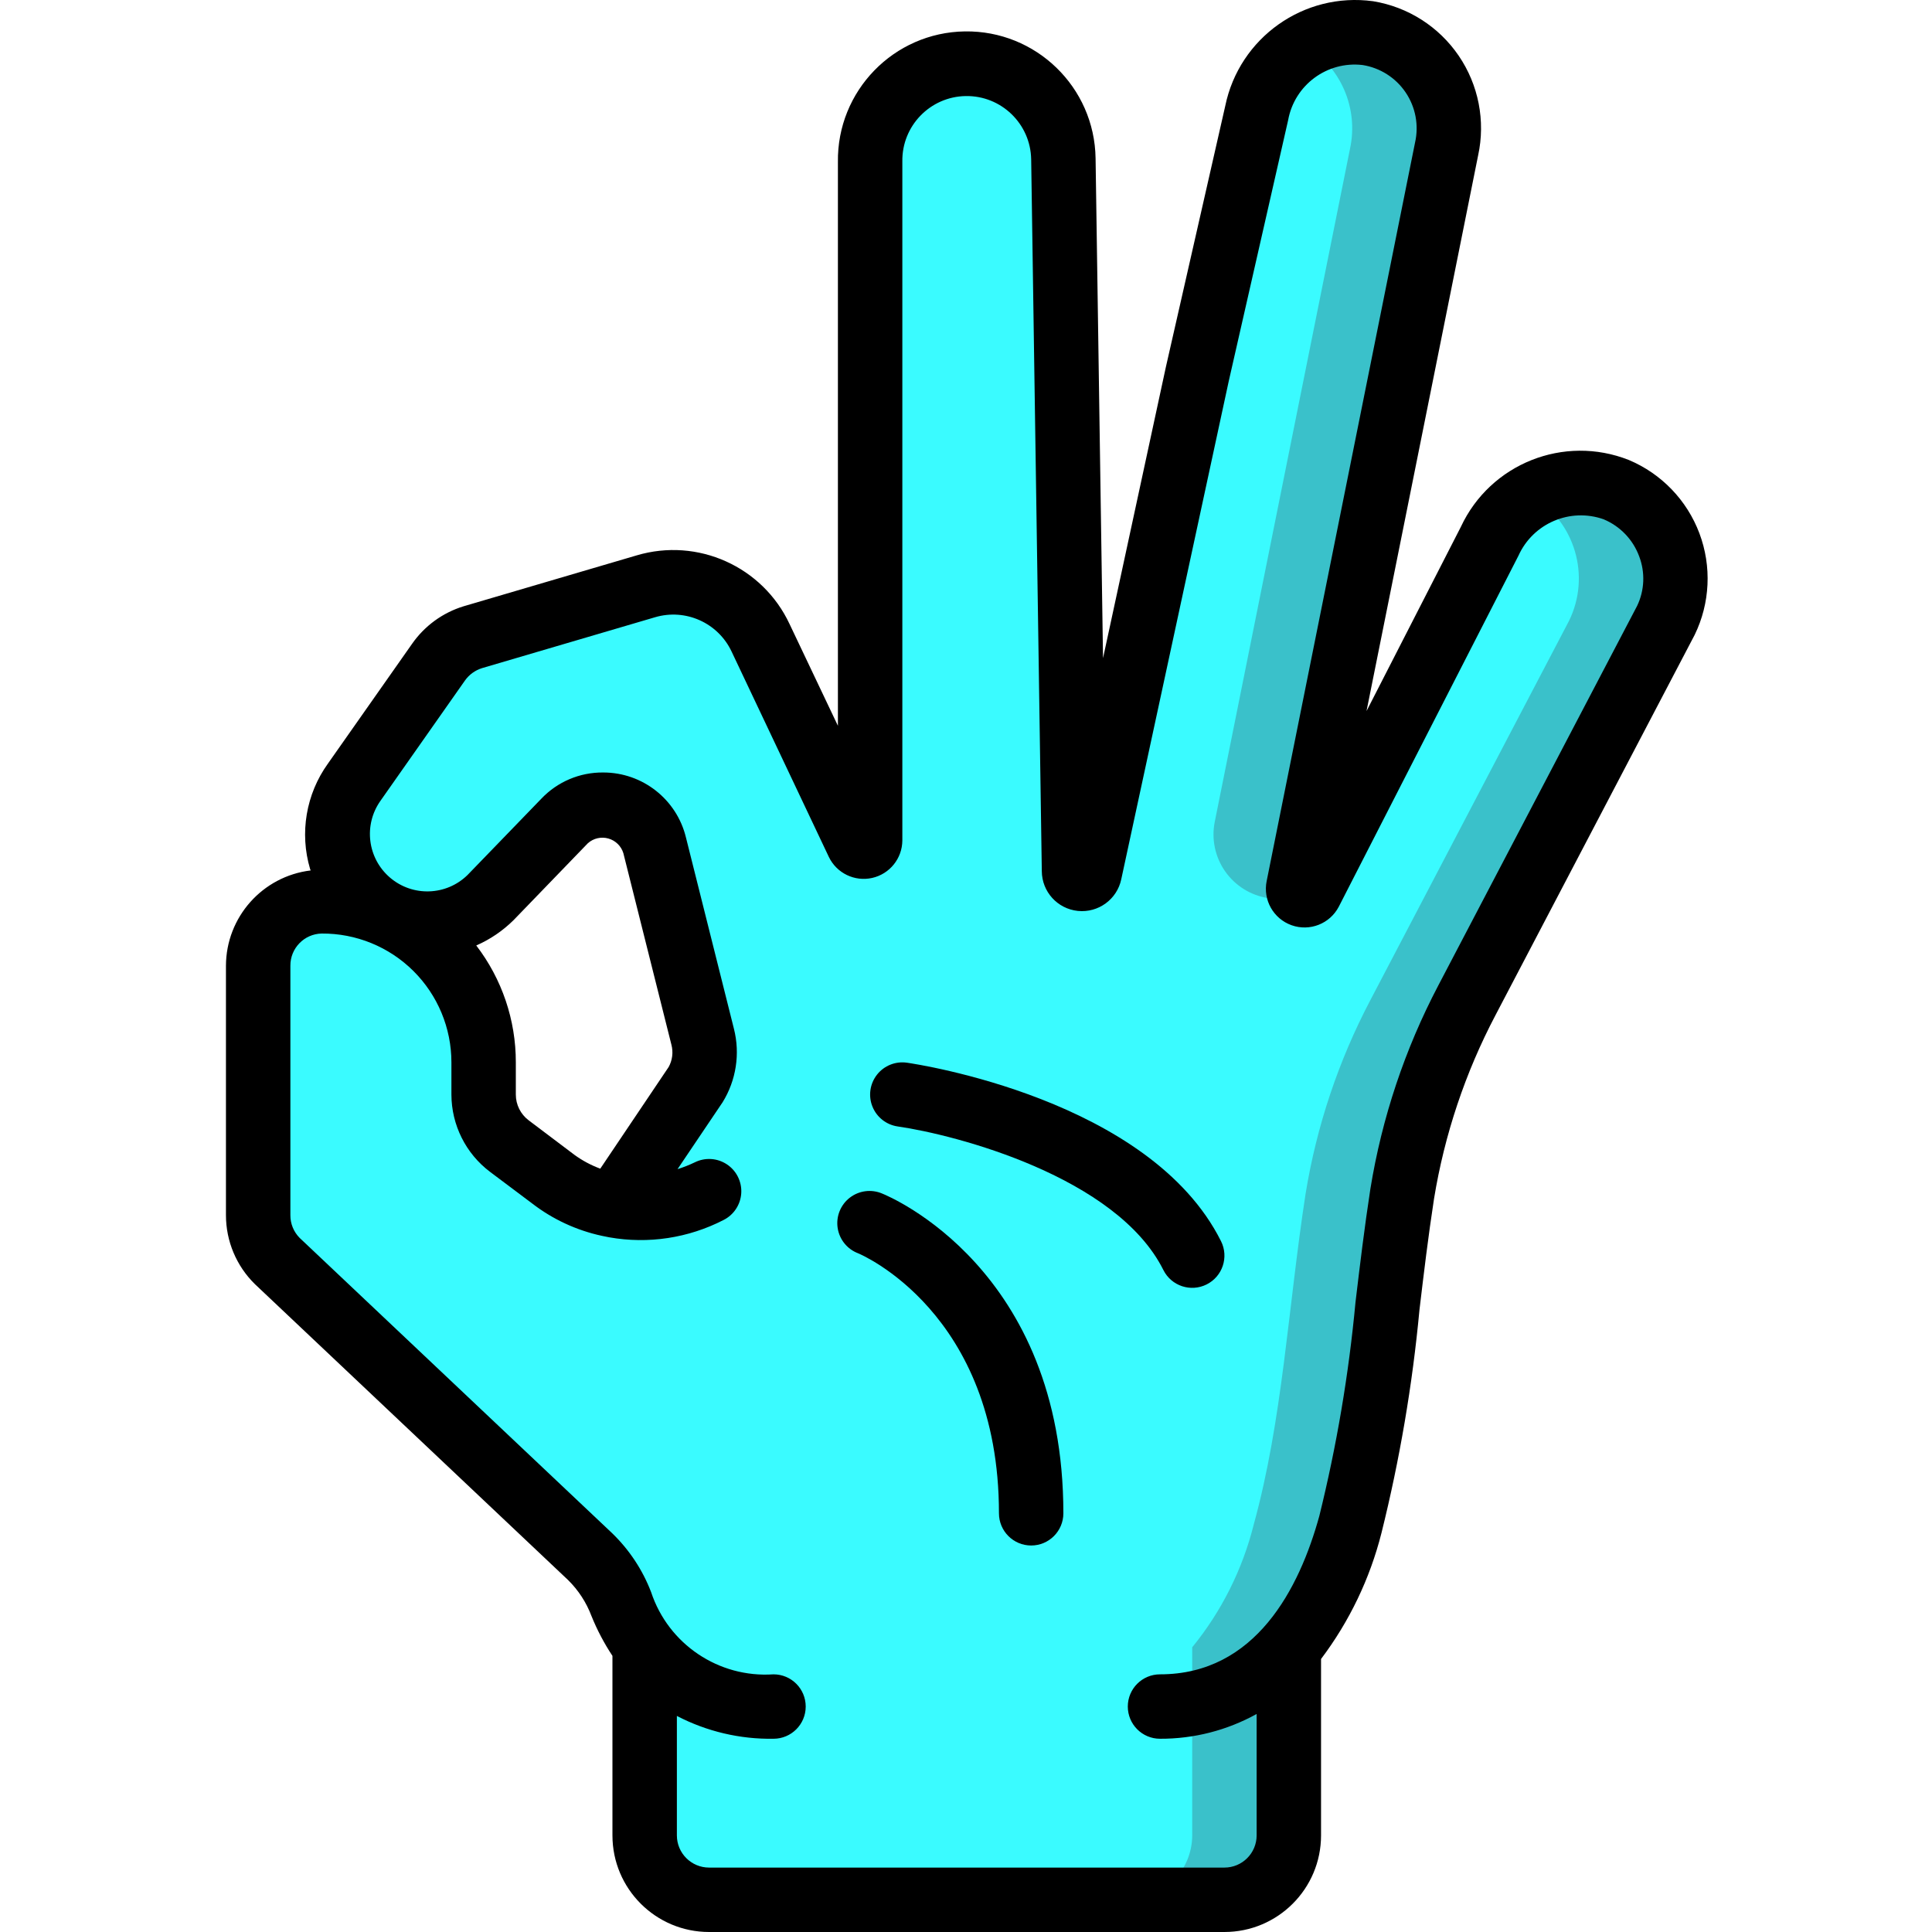
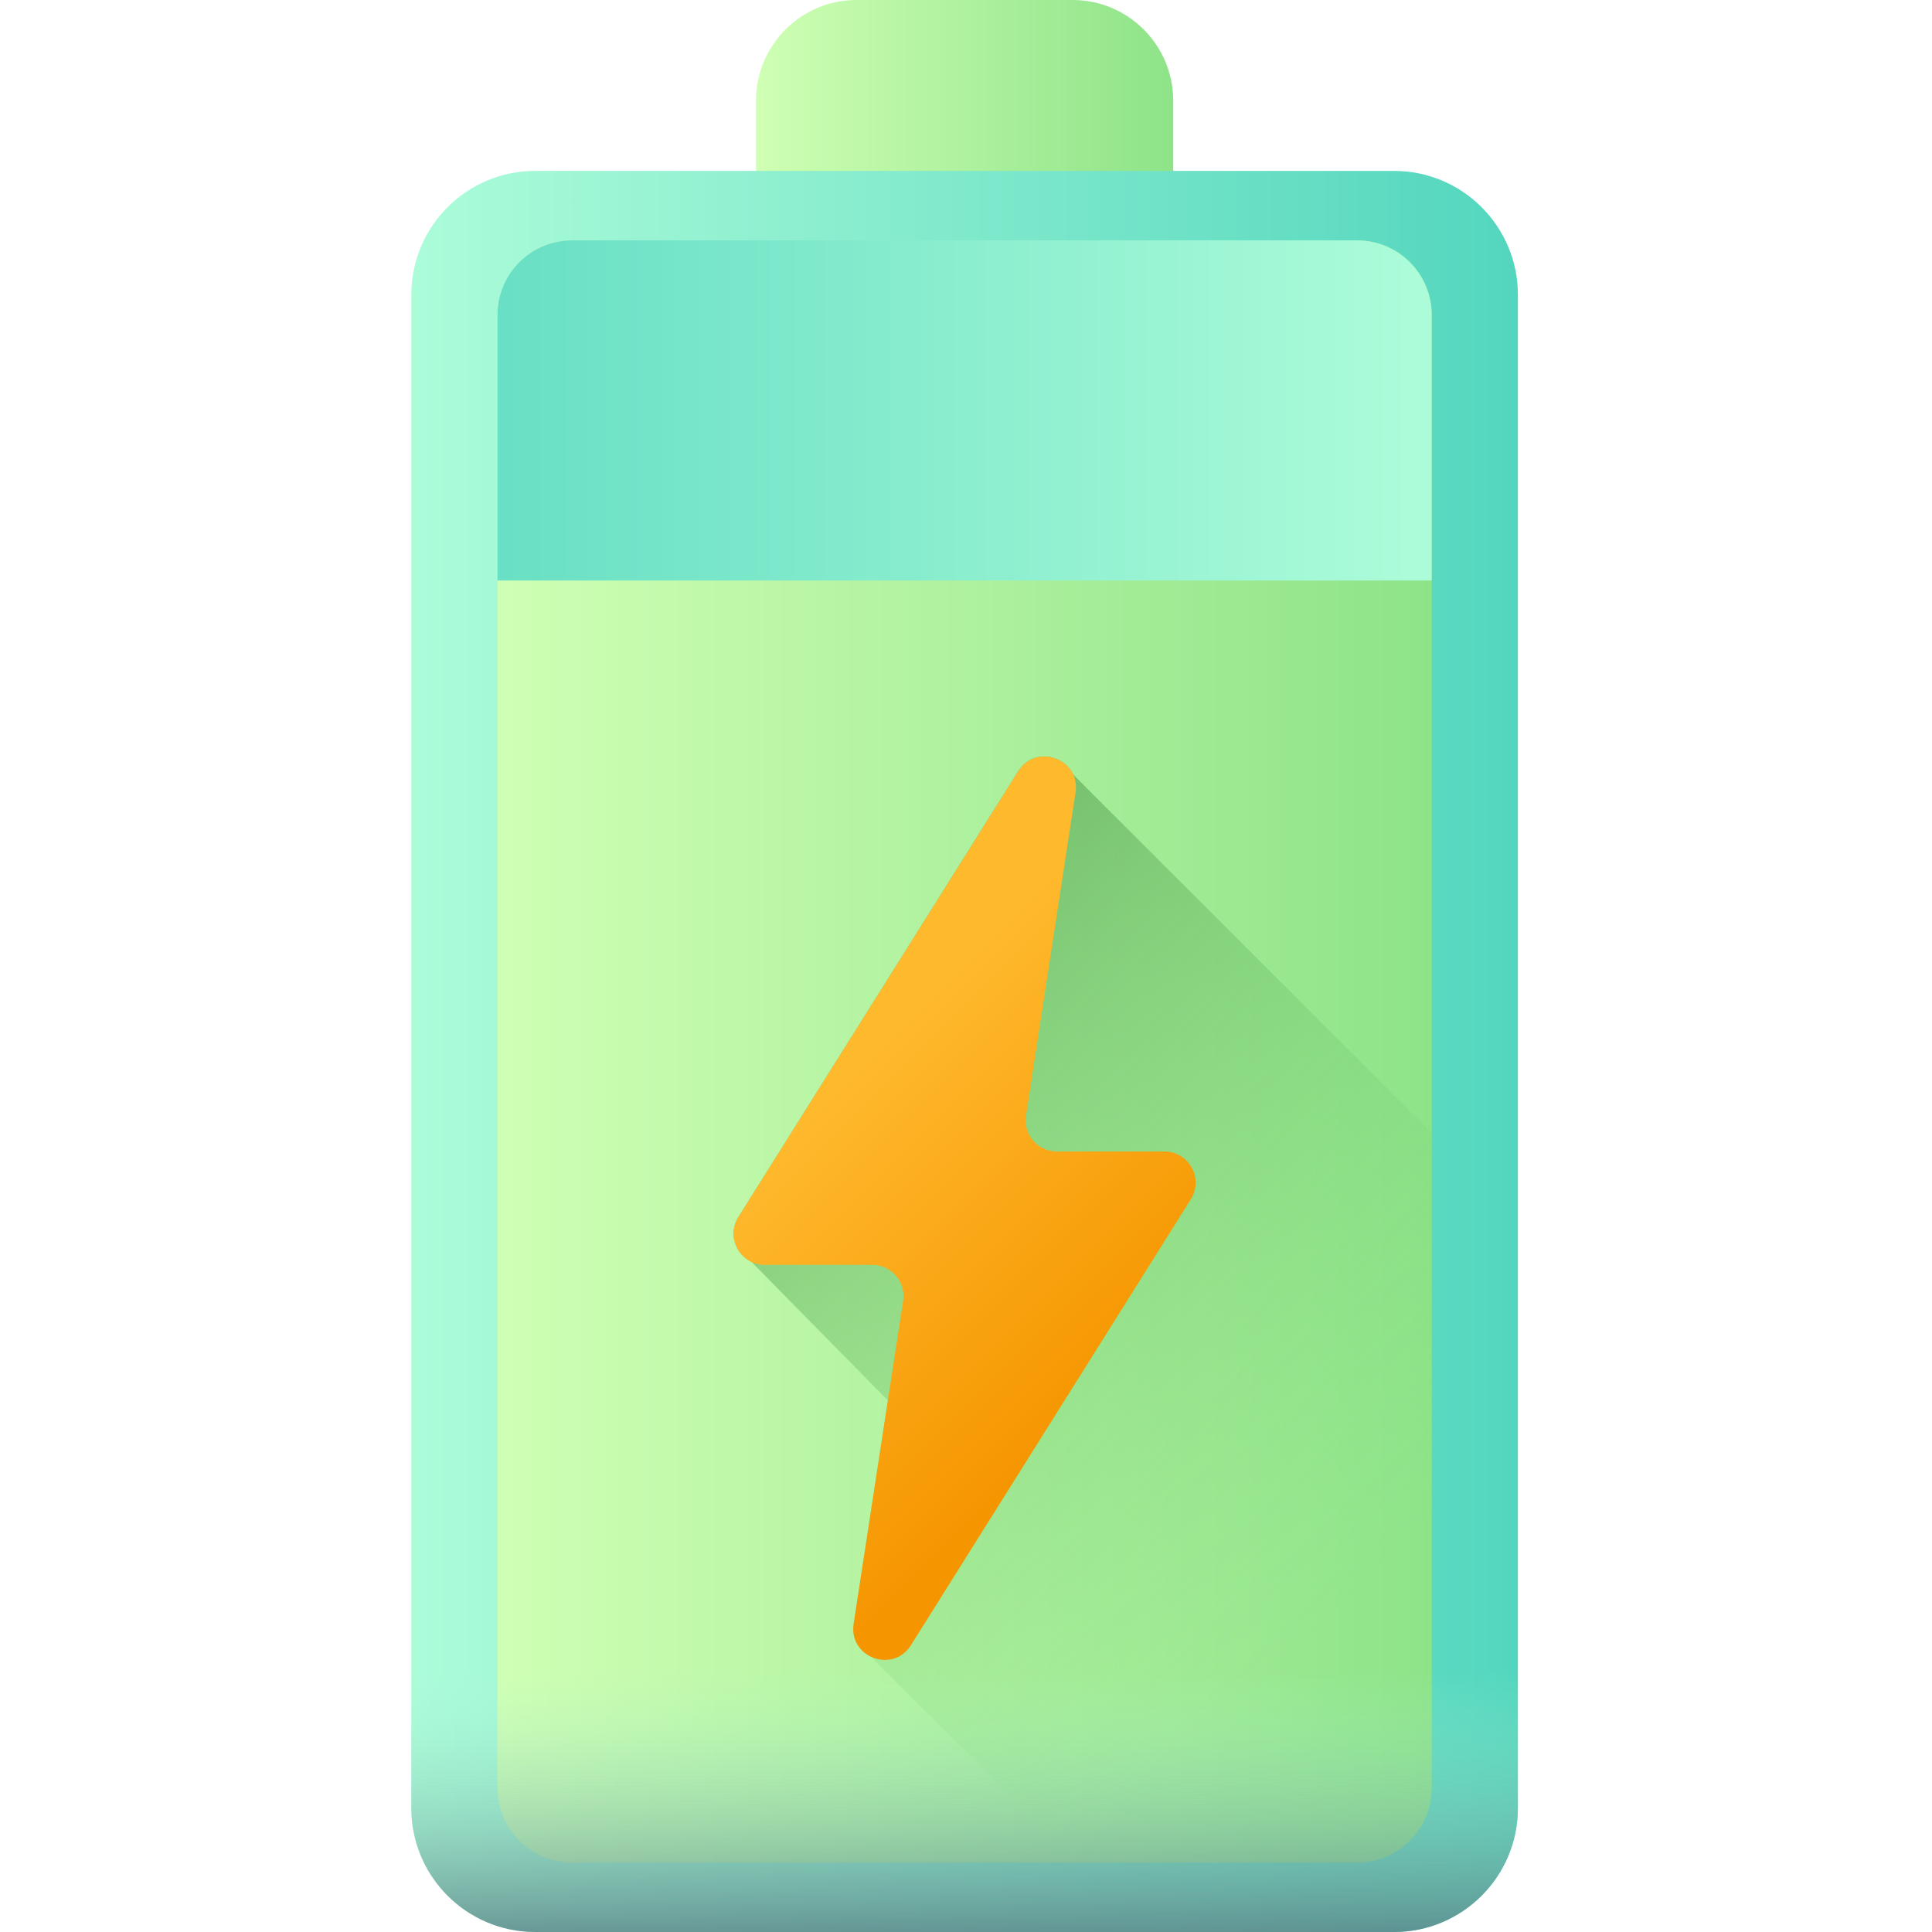
- <svg xmlns="http://www.w3.org/2000/svg" height="512px" viewBox="-59 0 511 511.864" width="512px" class="">
-   <g>
-     <path d="m381.871 164.473-52.648 100.523c-8.445 16.059-14.238 33.375-17.152 51.285-4.695 30.465-6.059 59.73-13.738 87.637-2.98 11.902-8.543 23.004-16.301 32.512v49.836c-.027 9.414-7.652 17.039-17.066 17.066h-136.531c-9.414-.027-17.039-7.652-17.066-17.066v-48.984l.426-.34c-2.723-3.664-4.934-7.684-6.57-11.945-1.82-4.734-4.645-9.012-8.277-12.547l-82.945-78.418c-3.234-3.203-5.047-7.566-5.035-12.117v-66.051c0-9.293 7.434-16.879 16.727-17.066 6.664-.09 13.25 1.43 19.199 4.438 2.383 1.129 4.641 2.504 6.742 4.098 10.742 8.059 17.066 20.703 17.066 34.133v8.531c.016 5.371 2.543 10.422 6.828 13.656l12.199 9.129c4.609 3.363 9.918 5.637 15.531 6.656l21.504-31.914c2.375-3.852 3.086-8.504 1.965-12.887l-12.715-50.688c-1.227-5.004-5.078-8.941-10.055-10.273-4.973-1.332-10.277.152-13.84 3.875l-19.625 20.309c-8.742 8.762-22.746 9.344-32.184 1.336-9.438-8.008-11.141-21.922-3.914-31.973l22.359-31.828c2.223-3.148 5.438-5.461 9.129-6.57l45.824-13.484c12.105-3.559 25 2.238 30.379 13.656l25.77 54.441c.348.719 1.152 1.102 1.93.918.777-.184 1.324-.887 1.312-1.688v-179.711c-.234-14.137 11.035-25.789 25.176-26.027 14.137-.234 25.789 11.035 26.023 25.176l2.816 188.672c.055 1.059.887 1.914 1.941 2 1.059.086 2.016-.625 2.242-1.66l28.5-132.094 15.703-69.035c2.637-13.762 15.547-23.082 29.438-21.25 6.926 1.113 13.09 5.027 17.043 10.82 3.957 5.793 5.352 12.961 3.863 19.816l-39.336 195.84c-.113.805.355 1.578 1.125 1.848.766.27 1.617-.039 2.031-.738l47.531-92.844c5.863-12.691 20.543-18.691 33.621-13.738 6.457 2.734 11.512 8 13.977 14.562 2.469 6.566 2.137 13.855-.922 20.168zm0 0" fill="#00c6db" data-original="#00C6DB" class="" style="fill:#3AFBFF" data-old_color="#00c6db" />
-     <path d="m381.871 164.473-52.648 100.523c-8.445 16.059-14.238 33.375-17.152 51.285-4.695 30.465-6.059 59.73-13.738 87.637-2.98 11.902-8.543 23.004-16.301 32.512v49.836c-.027 9.414-7.652 17.039-17.066 17.066h-25.598c9.414-.027 17.035-7.652 17.066-17.066v-49.836c7.754-9.508 13.32-20.609 16.297-32.512 7.68-27.906 9.047-57.172 13.738-87.637 2.918-17.91 8.707-35.227 17.152-51.285l52.652-100.523c5.805-11.867 1.582-26.199-9.73-33.023 6.727-4.09 15-4.723 22.273-1.707 6.457 2.734 11.512 8 13.977 14.562 2.469 6.566 2.137 13.855-.922 20.168zm0 0" fill="#00939f" data-original="#00939F" class="active-path" style="fill:#3AC1CA" data-old_color="#00939f" />
-     <path d="m323.844 39.375-41.812 199.422-5.496-.852c-4.602-.711-8.719-3.273-11.387-7.094-2.668-3.82-3.66-8.562-2.742-13.133l35.84-178.344c2.312-10.75-2.496-21.777-11.949-27.395 4.98-3.039 10.887-4.191 16.641-3.242 6.926 1.113 13.09 5.027 17.043 10.82 3.957 5.793 5.352 12.961 3.863 19.816zm0 0" fill="#00939f" data-original="#00939F" class="active-path" style="fill:#3AC1CA" data-old_color="#00939f" />
-     <path d="m327.602 139.598-24.988 48.793 29.57-147.227c1.977-9.129.117-18.672-5.145-26.395-5.262-7.723-13.461-12.941-22.684-14.445-18.332-2.496-35.461 9.645-39.176 27.77l-15.719 69.117-16.656 77.16-1.973-132.422c-.277-18.852-15.785-33.906-34.637-33.629-18.852.277-33.906 15.785-33.629 34.637v149.332l-12.801-26.938c-7.133-15.262-24.359-23.008-40.508-18.211l-45.902 13.5c-5.5 1.695-10.281 5.176-13.582 9.891l-22.324 31.777c-5.809 8.082-7.551 18.398-4.719 27.938.043.129.117.238.152.367-12.781 1.551-22.406 12.375-22.449 25.25v66.09c0 6.875 2.77 13.461 7.68 18.273l82.961 78.387c2.73 2.688 4.844 5.938 6.195 9.523 1.496 3.699 3.359 7.242 5.562 10.57v47.559c0 14.137 11.461 25.598 25.602 25.598h136.531c14.141 0 25.602-11.461 25.602-25.598v-46.73c7.504-9.941 12.945-21.281 16-33.355 4.844-19.438 8.211-39.215 10.078-59.164 1.152-9.684 2.328-19.496 3.855-29.414 2.773-16.984 8.27-33.406 16.281-48.637l52.77-100.754c4.098-8.422 4.551-18.152 1.258-26.918-3.297-8.762-10.051-15.785-18.68-19.418-17.195-6.812-36.719.957-44.527 17.723zm-209.922 143.156-18.074 26.871c-2.43-.898-4.727-2.121-6.824-3.645l-12.137-9.156c-2.148-1.613-3.414-4.141-3.414-6.828v-8.531c.02-11.199-3.668-22.086-10.484-30.969 3.676-1.609 7.023-3.883 9.879-6.707l19.703-20.395c1.477-1.305 3.516-1.773 5.41-1.242 1.898.531 3.395 1.988 3.977 3.871l12.727 50.73c.543 2.02.273 4.176-.754 6zm247.781-145.16c4.352 1.82 7.754 5.371 9.387 9.793 1.625 4.266 1.434 9.008-.535 13.125l-52.668 100.551c-8.871 16.883-14.953 35.094-18.008 53.922-1.559 10.129-2.762 20.137-3.941 30.004-1.781 19.102-4.988 38.043-9.59 56.668-5.266 19.133-16.855 41.941-42.207 41.941-4.711 0-8.531 3.82-8.531 8.535 0 4.711 3.82 8.531 8.531 8.531 8.953.039 17.77-2.223 25.602-6.562v32.164c0 4.711-3.82 8.531-8.535 8.531h-136.531c-4.715 0-8.535-3.82-8.535-8.531v-31.645c7.898 4.113 16.699 6.188 25.602 6.043 4.711 0 8.531-3.82 8.531-8.531 0-4.715-3.82-8.535-8.531-8.535-14.516.992-27.859-7.973-32.43-21.785-2.258-5.895-5.785-11.223-10.324-15.609l-82.773-78.215c-1.598-1.602-2.488-3.773-2.473-6.035v-66.09c-.035-4.629 3.656-8.43 8.285-8.531 9.094-.066 17.84 3.5 24.297 9.91 6.453 6.406 10.082 15.125 10.082 24.223v8.531c.02 8.055 3.809 15.633 10.242 20.48l12.168 9.133c5.555 4.043 11.941 6.797 18.695 8.062.25.059.48.102.727.145 10.312 1.82 20.938.211 30.25-4.582 2.73-1.363 4.523-4.078 4.707-7.121s-1.27-5.957-3.812-7.637c-2.547-1.684-5.793-1.879-8.523-.516-1.469.707-2.988 1.305-4.547 1.793l11.945-17.727c3.594-5.812 4.676-12.836 2.996-19.465l-12.699-50.637c-2.441-10.141-11.523-17.281-21.953-17.262-6.191-.059-12.121 2.461-16.379 6.953l-19.547 20.207c-5.633 5.516-14.543 5.816-20.535.695-5.988-5.121-7.078-13.969-2.508-20.387l22.359-31.832c1.113-1.57 2.715-2.727 4.555-3.293l45.781-13.465c8.094-2.41 16.73 1.461 20.32 9.105l25.762 54.406c2.07 4.293 6.824 6.594 11.477 5.547 4.648-1.051 7.961-5.168 7.988-9.934v-179.863c-.16-9.426 7.355-17.195 16.781-17.352 9.426-.16 17.195 7.352 17.352 16.777l2.816 188.59c.031 5.434 4.152 9.977 9.562 10.523 5.41.551 10.363-3.062 11.488-8.383l28.484-132.004 15.727-69.117c1.684-9.312 10.32-15.711 19.723-14.609 4.641.734 8.77 3.359 11.402 7.25 2.637 3.891 3.543 8.699 2.504 13.281l-39.312 195.652c-1.031 5 1.773 9.996 6.582 11.715 4.809 1.719 10.145-.367 12.516-4.891l47.609-93.012c3.879-8.598 13.703-12.785 22.594-9.633zm0 0" data-original="#000000" class="" style="fill:#000000" data-old_color="#000000" />
-     <path d="m180.844 281.551c-3.02-.434-6.039.777-7.922 3.172-1.883 2.398-2.348 5.621-1.211 8.449 1.133 2.832 3.691 4.84 6.711 5.273 15.359 2.203 58.023 13.312 70.371 38.035 2.109 4.215 7.234 5.93 11.453 3.82 4.219-2.105 5.93-7.234 3.824-11.449-18.852-37.703-80.617-46.926-83.227-47.301zm0 0" data-original="#000000" class="" style="fill:#000000" data-old_color="#000000" />
-     <path d="m174.273 316.211c-2.844-1.207-6.121-.785-8.566 1.109-2.441 1.891-3.672 4.957-3.211 8.016.461 3.055 2.535 5.625 5.43 6.715.375.152 37.305 15.547 37.305 68.879 0 4.715 3.82 8.535 8.535 8.535 4.711 0 8.531-3.82 8.531-8.535 0-64.758-46.078-83.934-48.023-84.719zm0 0" data-original="#000000" class="" style="fill:#000000" data-old_color="#000000" />
-   </g>
+ <svg xmlns="http://www.w3.org/2000/svg" xmlns:xlink="http://www.w3.org/1999/xlink" viewBox="-109 0 512 512">
+   <linearGradient id="a">
+     <stop offset="0" stop-color="#cfffb4" />
+     <stop offset="1" stop-color="#8ee388" />
+   </linearGradient>
+   <linearGradient id="b" gradientUnits="userSpaceOnUse" x1="91.343" x2="201.914" xlink:href="#a" y1="27.043" y2="27.043" />
+   <linearGradient id="c">
+     <stop offset="0" stop-color="#acfcd9" />
+     <stop offset="1" stop-color="#53d6be" />
+   </linearGradient>
+   <linearGradient id="d" gradientUnits="userSpaceOnUse" x1="0" x2="293.257" xlink:href="#c" y1="278.644" y2="278.644" />
+   <linearGradient id="e" gradientUnits="userSpaceOnUse" x1="22.835" x2="270.422" xlink:href="#a" y1="278.644" y2="278.644" />
+   <linearGradient id="f" gradientUnits="userSpaceOnUse" x1="266.436" x2="-54.56" xlink:href="#c" y1="108.77" y2="108.77" />
+   <linearGradient id="g" gradientUnits="userSpaceOnUse" x1="146.629" x2="146.629" y1="442.839" y2="526.031">
+     <stop offset="0" stop-color="#acfcd9" stop-opacity="0" />
+     <stop offset="1" stop-color="#4e6d79" />
+   </linearGradient>
+   <linearGradient id="h" gradientUnits="userSpaceOnUse" x1="249.136" x2="33.494" y1="422.688" y2="207.047">
+     <stop offset="0" stop-color="#8ee388" stop-opacity="0" />
+     <stop offset="1" stop-color="#4b9345" />
+   </linearGradient>
+   <linearGradient id="i" gradientUnits="userSpaceOnUse" x1="113.339" x2="191.237" y1="286.889" y2="364.787">
+     <stop offset="0" stop-color="#ffb92d" />
+     <stop offset="1" stop-color="#f59500" />
+   </linearGradient>
+   <path d="m201.914 54.086h-110.57v-27.402c0-14.738 11.945-26.684 26.684-26.684h57.203c14.738 0 26.684 11.945 26.684 26.684zm0 0" fill="url(#b)" />
+   <path d="m260.422 512h-227.586c-18.137 0-32.836-14.699-32.836-32.836v-401.043c0-18.133 14.699-32.832 32.836-32.832h227.586c18.137 0 32.836 14.699 32.836 32.832v401.043c0 18.137-14.699 32.836-32.836 32.836zm0 0" fill="url(#d)" />
+   <path d="m250.664 493.59h-208.07c-10.91 0-19.758-8.848-19.758-19.762v-390.367c0-10.914 8.848-19.762 19.758-19.762h208.07c10.91 0 19.758 8.848 19.758 19.762v390.367c0 10.914-8.848 19.762-19.758 19.762zm0 0" fill="url(#e)" />
+   <path d="m250.664 63.699h-208.07c-10.91 0-19.758 8.848-19.758 19.762v70.379h247.586v-70.379c0-10.914-8.848-19.762-19.758-19.762zm0 0" fill="url(#f)" />
+   <path d="m0 388.207v90.957c0 18.137 14.699 32.836 32.836 32.836h227.59c18.133 0 32.832-14.699 32.832-32.836v-90.957zm0 0" fill="url(#g)" />
+   <path d="m270.422 473.828v-173.551l-95.016-95.016c-2.492-5.391-10.75-6.957-14.559-.887l-74.172 118.156c-2.77 4.414-.77 9.883 3.48 11.887l36.141 36.715-9.074 59.199c-.629 4.102 1.551 7.242 4.543 8.684l54.574 54.574h74.32c10.914 0 19.762-8.848 19.762-19.762zm0 0" fill="url(#h)" />
+   <path d="m199.574 305.156h-28.488c-5.066 0-8.945-4.516-8.176-9.527l13.121-85.602c1.359-8.879-10.41-13.258-15.184-5.652l-74.172 118.156c-3.457 5.508.5 12.672 7.008 12.672h28.484c5.07 0 8.945 4.516 8.176 9.527l-13.121 85.602c-1.359 8.875 10.41 13.258 15.188 5.652l74.168-118.156c3.461-5.512-.5-12.672-7.004-12.672zm0 0" fill="url(#i)" />
</svg>
